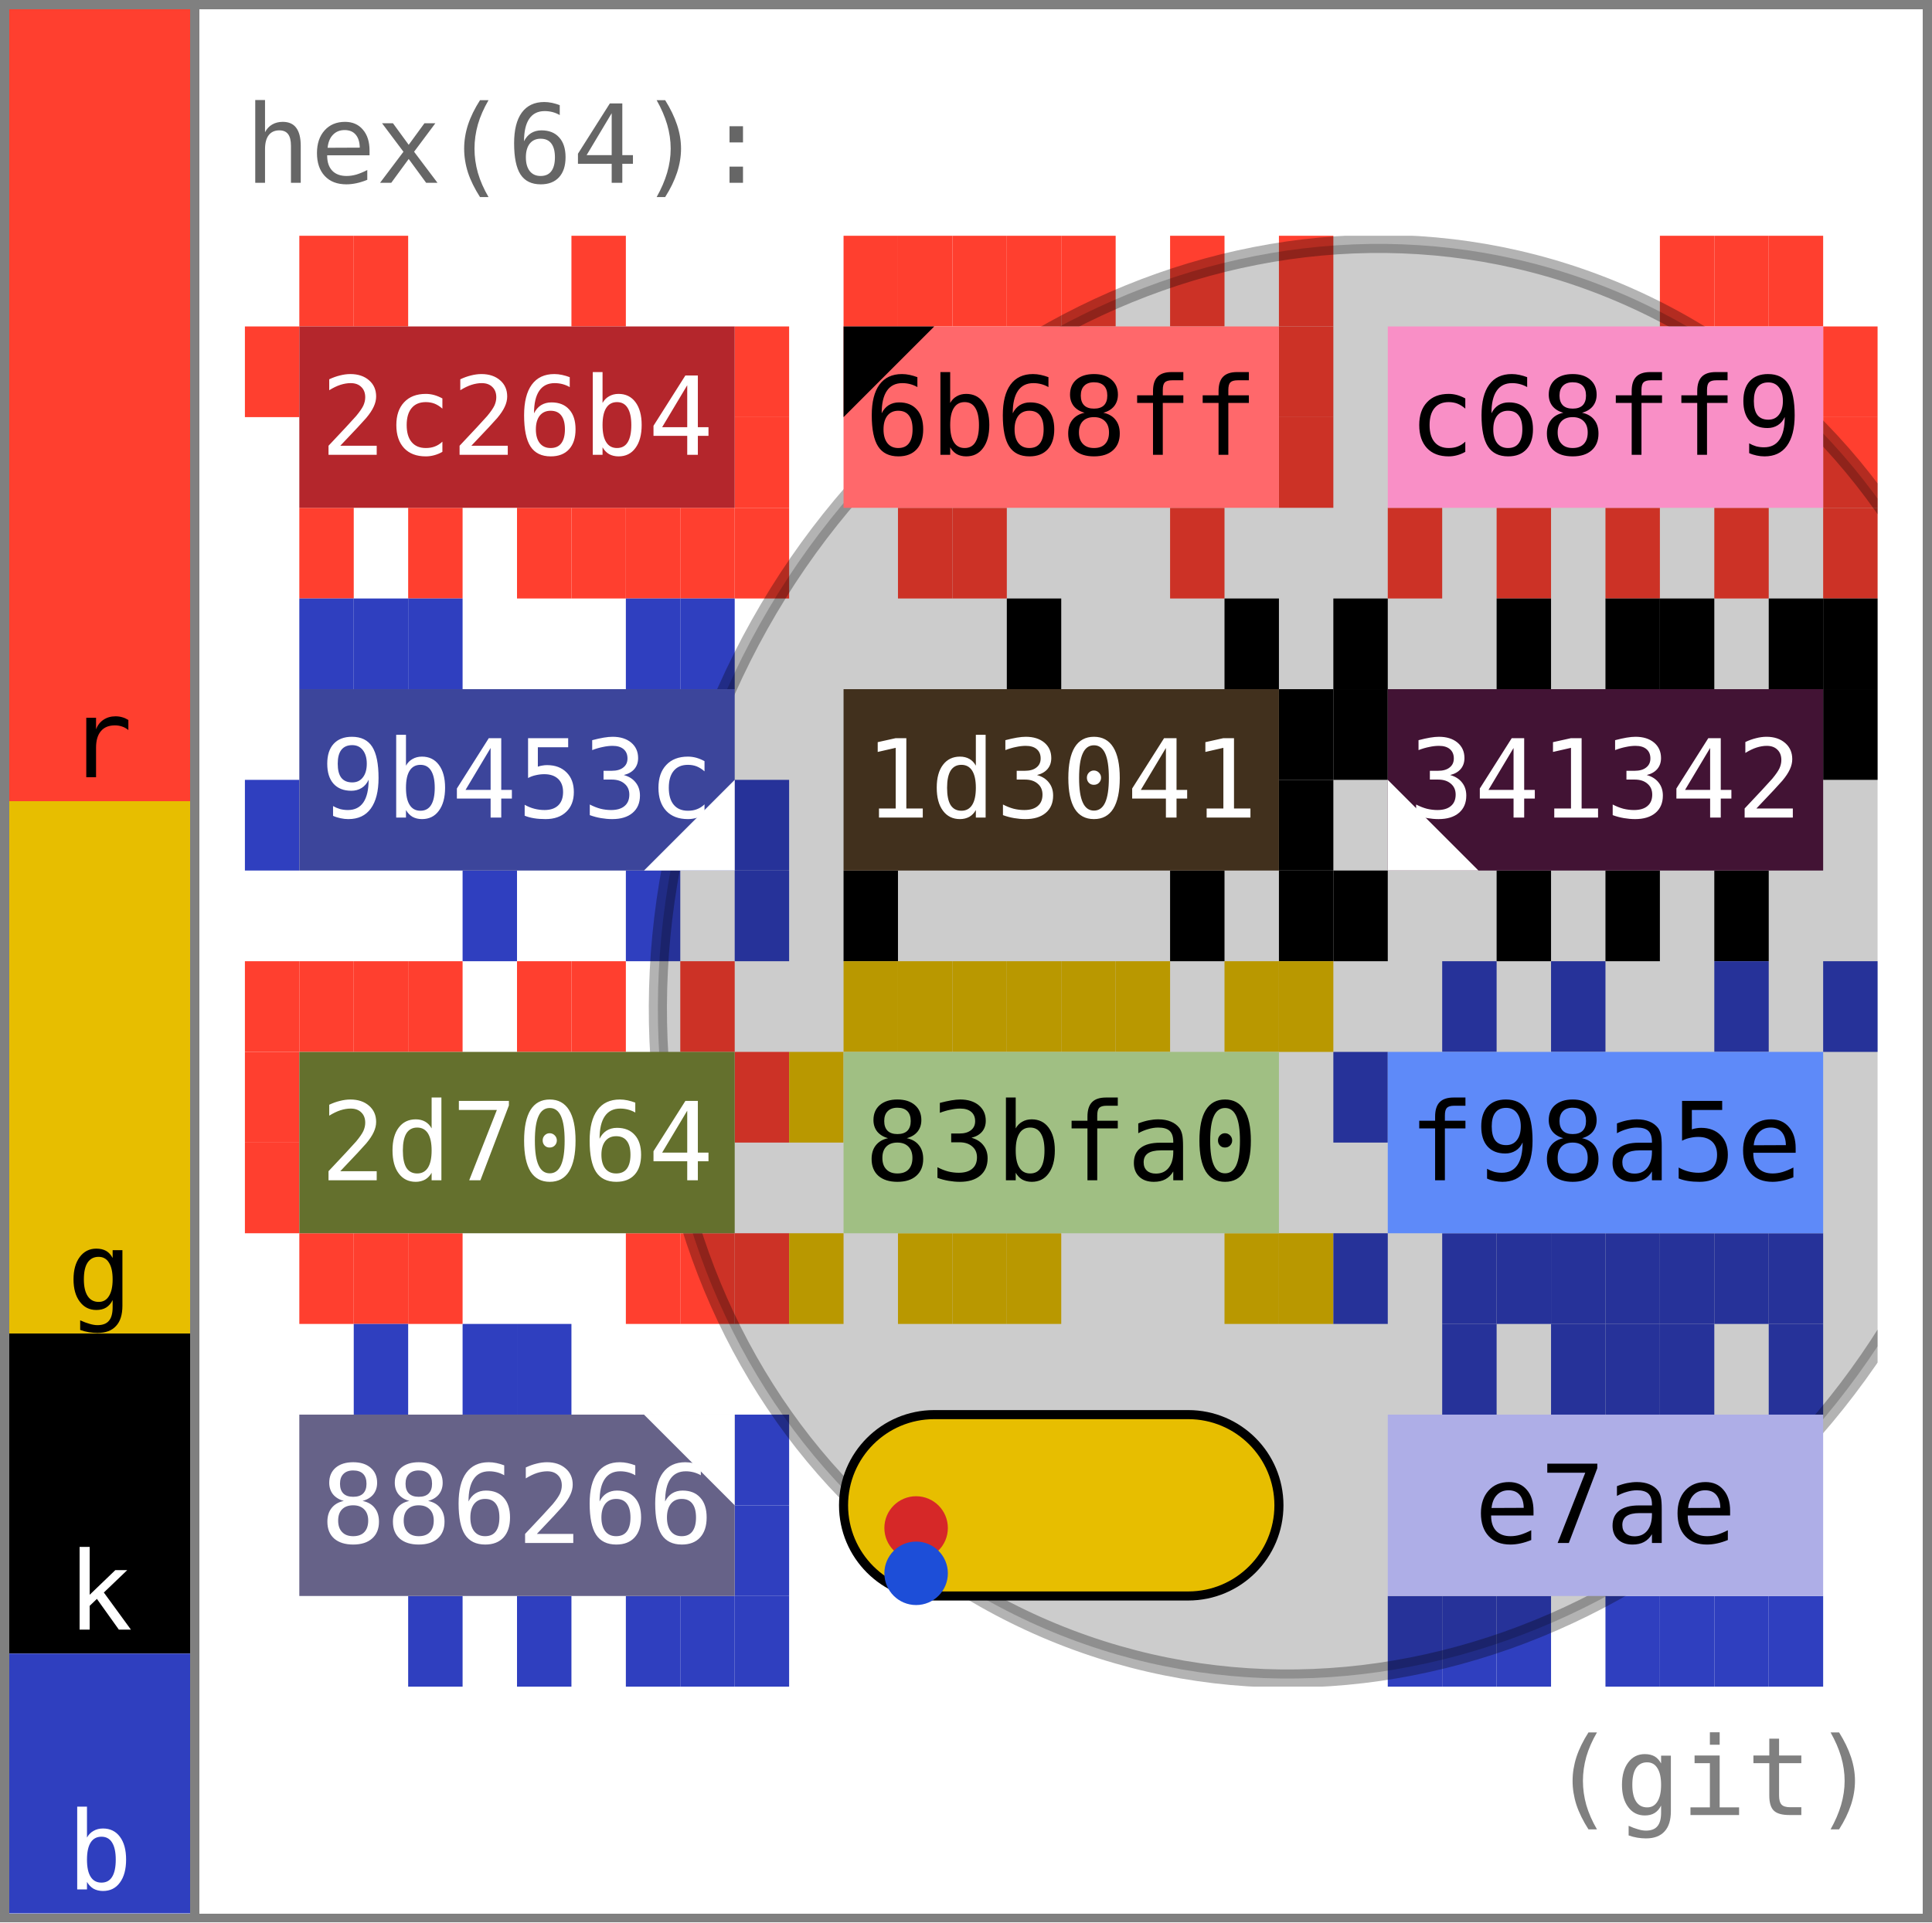
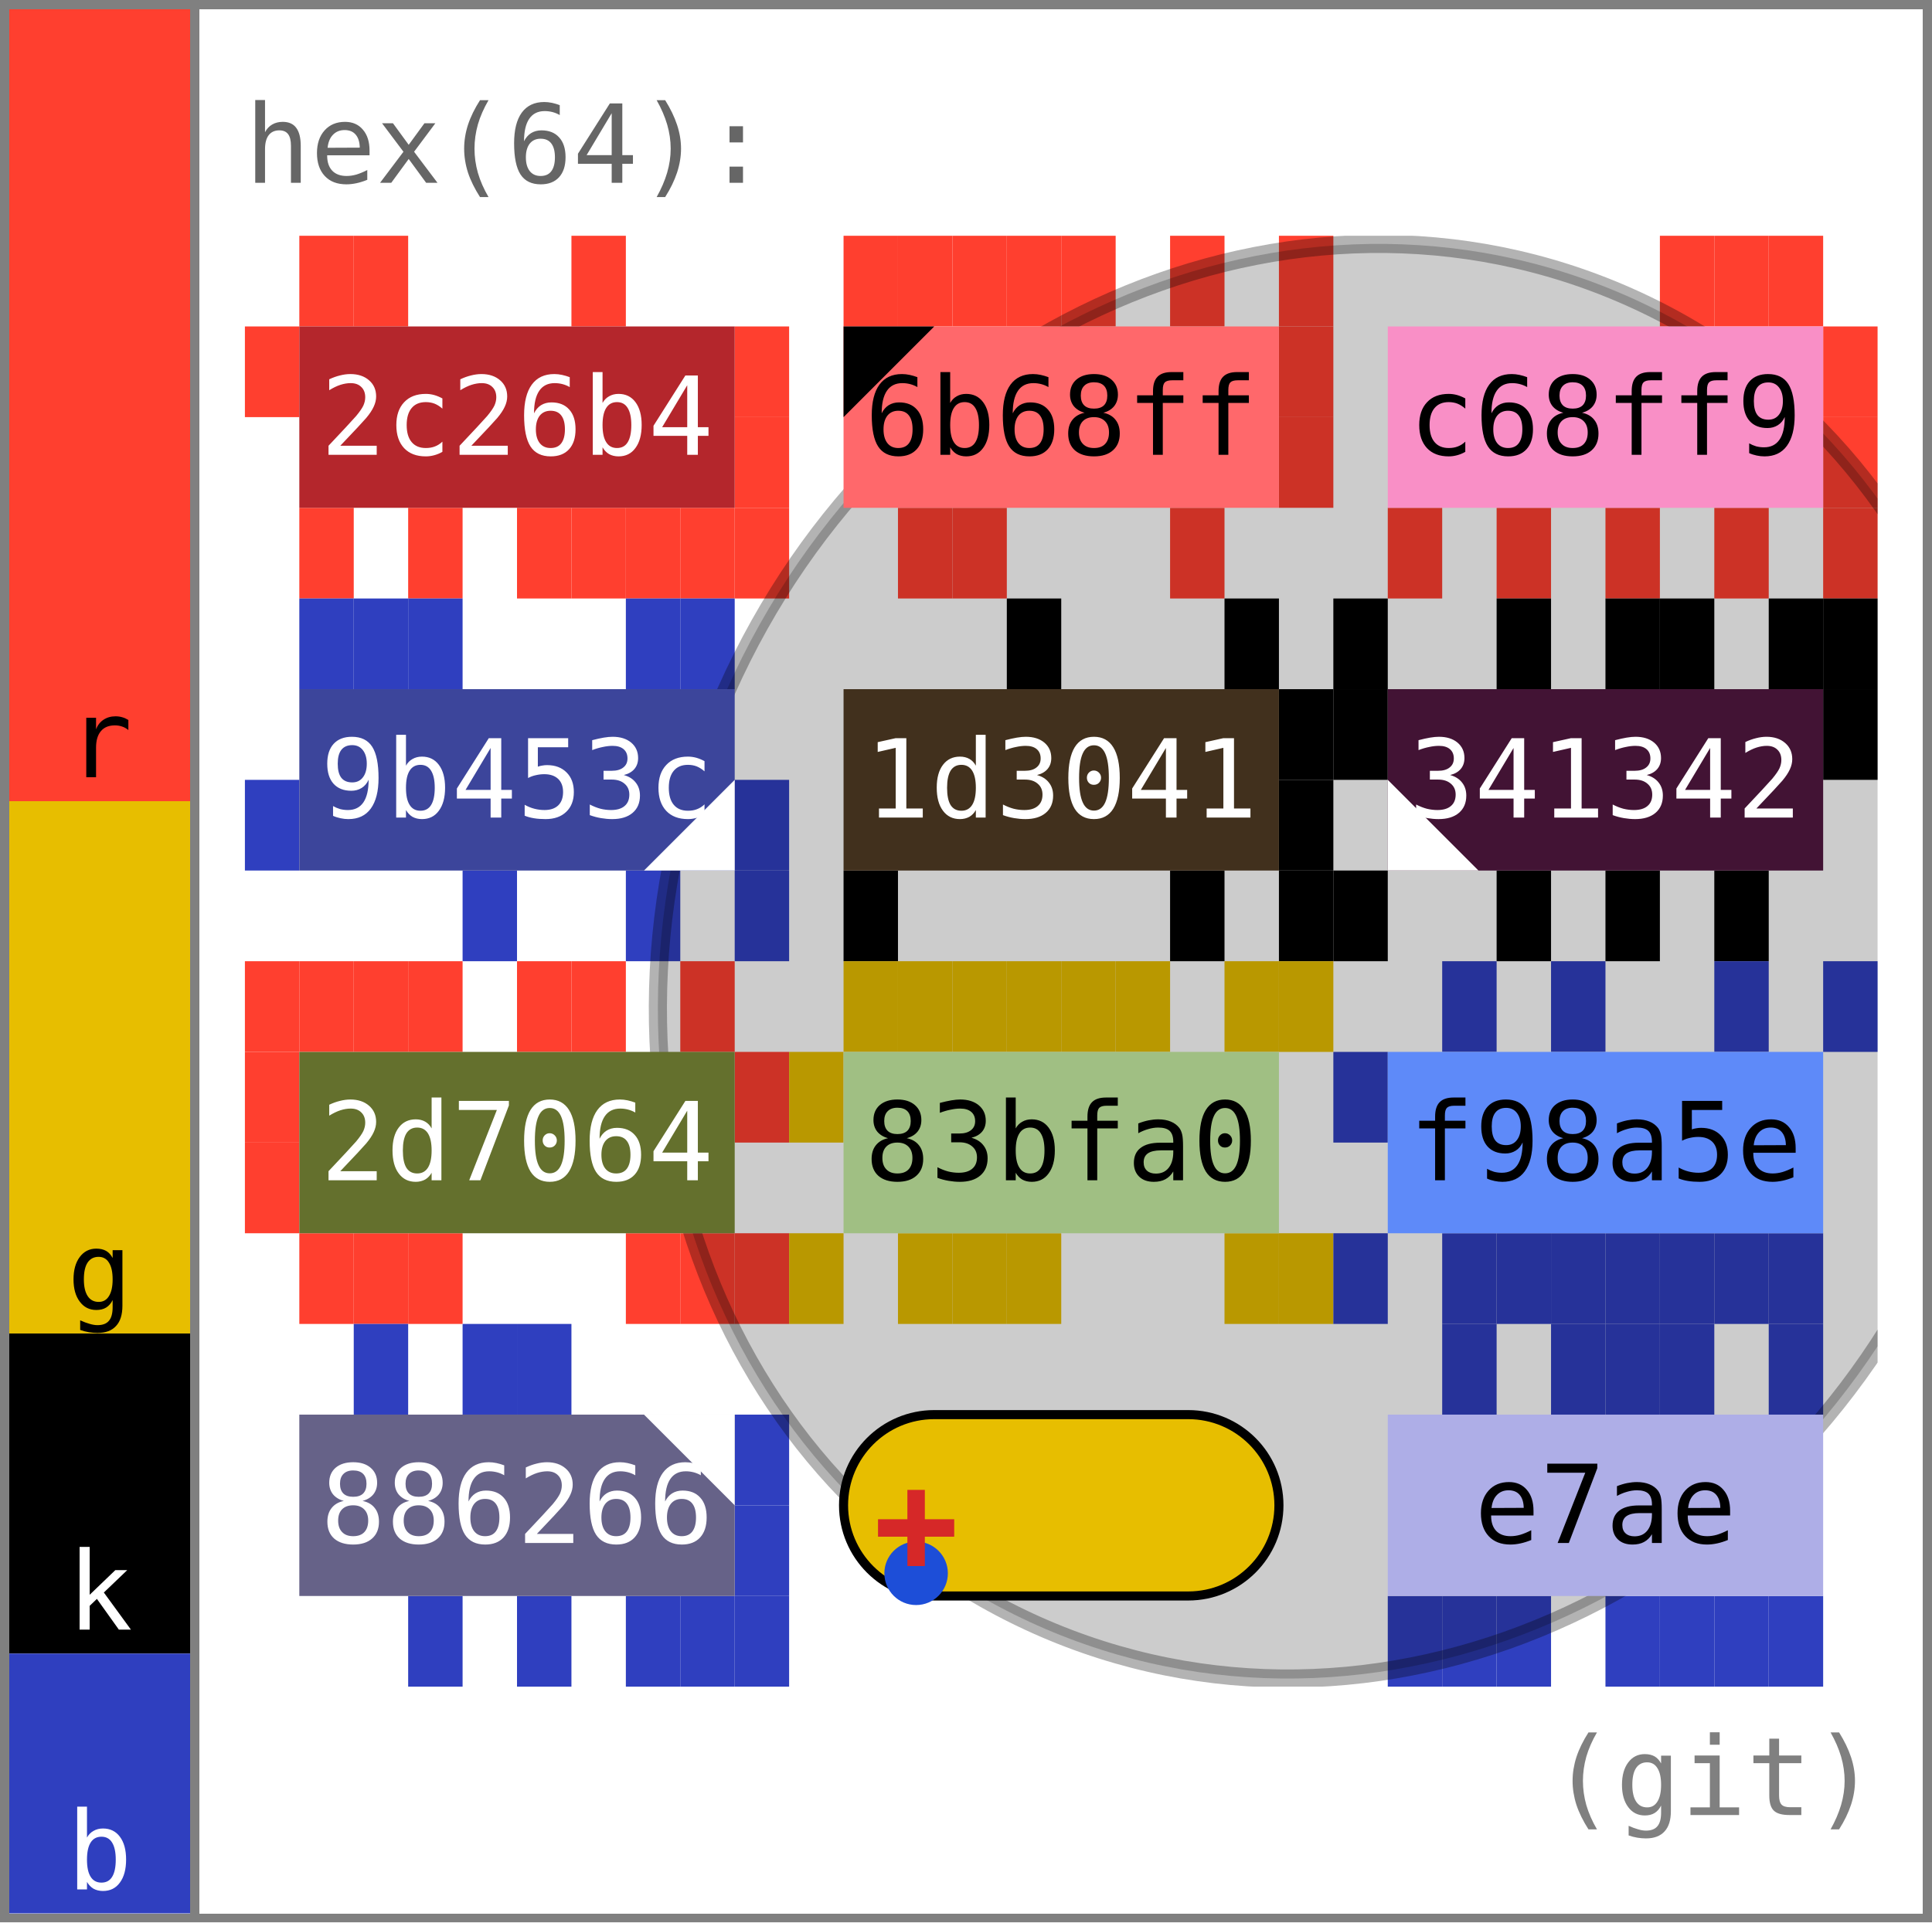
- <svg xmlns="http://www.w3.org/2000/svg" width="213.0" height="212.0" viewBox="0 0 213.0 212.0" data-entviz-version="v7" data-entviz-lib="0.7.1" data-input-bytes="64" data-cols="3" data-rows="4">
+ <svg xmlns="http://www.w3.org/2000/svg" width="213.0" height="212.0" viewBox="0 0 213.0 212.0" data-entviz-version="v8" data-entviz-lib="0.7.1" data-input-bytes="64" data-cols="3" data-rows="4">
  <defs>
    <clipPath id="grid-clip-95fc460c4ebe155d-3x4">
      <rect x="27.0" y="26.0" width="180.0" height="160.0" />
    </clipPath>
  </defs>
  <rect x="0" y="0" width="213.0" height="212.0" fill="#ffffff" />
  <g data-channel="grid">
    <rect x="27.0" y="26.0" width="180.0" height="160.0" fill="#ffffff" />
    <g>
      <rect x="33.0" y="26.0" width="6.0" height="10.0" fill="#ff3f2f" />
      <rect x="39.0" y="26.0" width="6.0" height="10.0" fill="#ff3f2f" />
      <rect x="63.0" y="26.0" width="6.0" height="10.0" fill="#ff3f2f" />
      <rect x="81.0" y="36.0" width="6.0" height="10.0" fill="#ff3f2f" />
      <rect x="81.0" y="46.0" width="6.0" height="10.0" fill="#ff3f2f" />
      <rect x="81.0" y="56.0" width="6.0" height="10.0" fill="#ff3f2f" />
      <rect x="75.0" y="56.0" width="6.0" height="10.0" fill="#ff3f2f" />
      <rect x="69.0" y="56.0" width="6.0" height="10.0" fill="#ff3f2f" />
      <rect x="63.0" y="56.0" width="6.0" height="10.0" fill="#ff3f2f" />
      <rect x="57.0" y="56.0" width="6.0" height="10.0" fill="#ff3f2f" />
      <rect x="45.0" y="56.0" width="6.0" height="10.0" fill="#ff3f2f" />
      <rect x="33.0" y="56.0" width="6.0" height="10.0" fill="#ff3f2f" />
      <rect x="27.0" y="36.0" width="6.0" height="10.0" fill="#ff3f2f" />
      <rect x="93.0" y="26.0" width="6.0" height="10.0" fill="#ff3f2f" />
      <rect x="99.0" y="26.0" width="6.0" height="10.0" fill="#ff3f2f" />
      <rect x="105.0" y="26.0" width="6.0" height="10.0" fill="#ff3f2f" />
      <rect x="111.0" y="26.0" width="6.0" height="10.0" fill="#ff3f2f" />
      <rect x="117.0" y="26.0" width="6.0" height="10.0" fill="#ff3f2f" />
      <rect x="129.0" y="26.0" width="6.0" height="10.0" fill="#ff3f2f" />
      <rect x="141.0" y="26.0" width="6.0" height="10.0" fill="#ff3f2f" />
      <rect x="141.0" y="36.0" width="6.0" height="10.0" fill="#ff3f2f" />
      <rect x="141.0" y="46.0" width="6.0" height="10.0" fill="#ff3f2f" />
      <rect x="129.0" y="56.0" width="6.0" height="10.0" fill="#ff3f2f" />
      <rect x="105.0" y="56.0" width="6.0" height="10.0" fill="#ff3f2f" />
      <rect x="99.0" y="56.0" width="6.0" height="10.0" fill="#ff3f2f" />
      <rect x="183.0" y="26.0" width="6.0" height="10.0" fill="#ff3f2f" />
      <rect x="189.0" y="26.0" width="6.0" height="10.0" fill="#ff3f2f" />
      <rect x="195.0" y="26.0" width="6.0" height="10.0" fill="#ff3f2f" />
      <rect x="201.0" y="36.0" width="6.0" height="10.0" fill="#ff3f2f" />
      <rect x="201.0" y="46.0" width="6.0" height="10.0" fill="#ff3f2f" />
      <rect x="201.0" y="56.0" width="6.0" height="10.0" fill="#ff3f2f" />
      <rect x="189.0" y="56.0" width="6.0" height="10.0" fill="#ff3f2f" />
      <rect x="177.0" y="56.0" width="6.0" height="10.0" fill="#ff3f2f" />
      <rect x="165.0" y="56.0" width="6.0" height="10.0" fill="#ff3f2f" />
      <rect x="153.0" y="56.0" width="6.0" height="10.0" fill="#ff3f2f" />
      <rect x="33.0" y="66.0" width="6.0" height="10.0" fill="#2f3fbf" />
      <rect x="39.0" y="66.0" width="6.0" height="10.0" fill="#2f3fbf" />
      <rect x="45.0" y="66.0" width="6.0" height="10.0" fill="#2f3fbf" />
      <rect x="69.0" y="66.0" width="6.0" height="10.0" fill="#2f3fbf" />
      <rect x="75.0" y="66.0" width="6.0" height="10.0" fill="#2f3fbf" />
      <rect x="81.0" y="86.0" width="6.0" height="10.0" fill="#2f3fbf" />
      <rect x="81.0" y="96.0" width="6.0" height="10.0" fill="#2f3fbf" />
      <rect x="69.0" y="96.0" width="6.0" height="10.0" fill="#2f3fbf" />
      <rect x="51.0" y="96.0" width="6.0" height="10.0" fill="#2f3fbf" />
      <rect x="27.0" y="86.0" width="6.0" height="10.0" fill="#2f3fbf" />
      <rect x="111.0" y="66.0" width="6.0" height="10.0" fill="#000000" />
      <rect x="135.0" y="66.0" width="6.0" height="10.0" fill="#000000" />
      <rect x="141.0" y="76.0" width="6.0" height="10.0" fill="#000000" />
      <rect x="141.0" y="86.0" width="6.0" height="10.0" fill="#000000" />
      <rect x="141.0" y="96.0" width="6.0" height="10.0" fill="#000000" />
      <rect x="129.0" y="96.0" width="6.0" height="10.0" fill="#000000" />
      <rect x="93.0" y="96.0" width="6.0" height="10.0" fill="#000000" />
      <rect x="147.0" y="66.0" width="6.0" height="10.0" fill="#000000" />
      <rect x="165.0" y="66.0" width="6.0" height="10.0" fill="#000000" />
      <rect x="177.0" y="66.0" width="6.0" height="10.0" fill="#000000" />
      <rect x="183.0" y="66.0" width="6.0" height="10.0" fill="#000000" />
      <rect x="195.0" y="66.0" width="6.0" height="10.0" fill="#000000" />
      <rect x="201.0" y="66.0" width="6.0" height="10.0" fill="#000000" />
      <rect x="201.0" y="76.0" width="6.0" height="10.0" fill="#000000" />
      <rect x="189.0" y="96.0" width="6.0" height="10.0" fill="#000000" />
      <rect x="177.0" y="96.0" width="6.0" height="10.0" fill="#000000" />
      <rect x="165.0" y="96.0" width="6.0" height="10.0" fill="#000000" />
      <rect x="147.0" y="96.0" width="6.0" height="10.0" fill="#000000" />
      <rect x="147.0" y="76.0" width="6.0" height="10.0" fill="#000000" />
      <rect x="27.0" y="106.0" width="6.0" height="10.0" fill="#ff3f2f" />
      <rect x="33.0" y="106.0" width="6.0" height="10.0" fill="#ff3f2f" />
      <rect x="39.0" y="106.0" width="6.0" height="10.0" fill="#ff3f2f" />
      <rect x="45.0" y="106.0" width="6.0" height="10.0" fill="#ff3f2f" />
      <rect x="57.0" y="106.0" width="6.0" height="10.0" fill="#ff3f2f" />
      <rect x="63.0" y="106.0" width="6.0" height="10.0" fill="#ff3f2f" />
      <rect x="75.0" y="106.0" width="6.0" height="10.0" fill="#ff3f2f" />
      <rect x="81.0" y="116.0" width="6.0" height="10.0" fill="#ff3f2f" />
      <rect x="81.0" y="136.0" width="6.0" height="10.0" fill="#ff3f2f" />
      <rect x="75.0" y="136.0" width="6.0" height="10.0" fill="#ff3f2f" />
      <rect x="69.0" y="136.0" width="6.0" height="10.0" fill="#ff3f2f" />
      <rect x="45.0" y="136.0" width="6.0" height="10.0" fill="#ff3f2f" />
      <rect x="39.0" y="136.0" width="6.0" height="10.0" fill="#ff3f2f" />
      <rect x="33.0" y="136.0" width="6.0" height="10.0" fill="#ff3f2f" />
      <rect x="27.0" y="126.0" width="6.0" height="10.0" fill="#ff3f2f" />
      <rect x="27.0" y="116.0" width="6.0" height="10.0" fill="#ff3f2f" />
      <rect x="93.0" y="106.0" width="6.0" height="10.0" fill="#e7be00" />
      <rect x="99.0" y="106.0" width="6.0" height="10.0" fill="#e7be00" />
      <rect x="105.0" y="106.0" width="6.0" height="10.0" fill="#e7be00" />
      <rect x="111.0" y="106.0" width="6.0" height="10.0" fill="#e7be00" />
      <rect x="117.0" y="106.0" width="6.0" height="10.0" fill="#e7be00" />
      <rect x="123.0" y="106.0" width="6.0" height="10.0" fill="#e7be00" />
      <rect x="135.0" y="106.0" width="6.0" height="10.0" fill="#e7be00" />
      <rect x="141.0" y="106.0" width="6.0" height="10.0" fill="#e7be00" />
      <rect x="141.0" y="136.0" width="6.0" height="10.0" fill="#e7be00" />
      <rect x="135.0" y="136.0" width="6.0" height="10.0" fill="#e7be00" />
      <rect x="111.0" y="136.0" width="6.0" height="10.0" fill="#e7be00" />
      <rect x="105.0" y="136.0" width="6.0" height="10.0" fill="#e7be00" />
      <rect x="99.0" y="136.0" width="6.0" height="10.0" fill="#e7be00" />
      <rect x="87.0" y="136.0" width="6.0" height="10.0" fill="#e7be00" />
      <rect x="87.0" y="116.0" width="6.0" height="10.0" fill="#e7be00" />
      <rect x="159.0" y="106.0" width="6.0" height="10.0" fill="#2f3fbf" />
      <rect x="171.0" y="106.0" width="6.0" height="10.0" fill="#2f3fbf" />
      <rect x="189.0" y="106.0" width="6.0" height="10.0" fill="#2f3fbf" />
      <rect x="201.0" y="106.0" width="6.0" height="10.0" fill="#2f3fbf" />
      <rect x="195.0" y="136.0" width="6.0" height="10.0" fill="#2f3fbf" />
      <rect x="189.0" y="136.0" width="6.0" height="10.0" fill="#2f3fbf" />
      <rect x="183.0" y="136.0" width="6.0" height="10.0" fill="#2f3fbf" />
      <rect x="177.0" y="136.0" width="6.0" height="10.0" fill="#2f3fbf" />
      <rect x="171.0" y="136.0" width="6.0" height="10.0" fill="#2f3fbf" />
      <rect x="165.0" y="136.0" width="6.0" height="10.0" fill="#2f3fbf" />
      <rect x="159.0" y="136.0" width="6.0" height="10.0" fill="#2f3fbf" />
      <rect x="147.0" y="136.0" width="6.0" height="10.0" fill="#2f3fbf" />
      <rect x="147.0" y="116.0" width="6.0" height="10.0" fill="#2f3fbf" />
      <rect x="39.0" y="146.0" width="6.0" height="10.0" fill="#2f3fbf" />
      <rect x="51.0" y="146.0" width="6.0" height="10.0" fill="#2f3fbf" />
      <rect x="57.0" y="146.0" width="6.0" height="10.0" fill="#2f3fbf" />
      <rect x="81.0" y="156.0" width="6.0" height="10.0" fill="#2f3fbf" />
      <rect x="81.0" y="166.0" width="6.0" height="10.0" fill="#2f3fbf" />
      <rect x="81.0" y="176.0" width="6.0" height="10.0" fill="#2f3fbf" />
      <rect x="75.0" y="176.0" width="6.0" height="10.0" fill="#2f3fbf" />
      <rect x="69.0" y="176.0" width="6.0" height="10.0" fill="#2f3fbf" />
      <rect x="57.0" y="176.0" width="6.0" height="10.0" fill="#2f3fbf" />
      <rect x="45.0" y="176.0" width="6.0" height="10.0" fill="#2f3fbf" />
      <rect x="159.0" y="146.0" width="6.0" height="10.0" fill="#2f3fbf" />
      <rect x="171.0" y="146.0" width="6.0" height="10.0" fill="#2f3fbf" />
      <rect x="177.0" y="146.0" width="6.0" height="10.0" fill="#2f3fbf" />
      <rect x="183.0" y="146.0" width="6.0" height="10.0" fill="#2f3fbf" />
      <rect x="195.0" y="146.0" width="6.0" height="10.0" fill="#2f3fbf" />
      <rect x="195.0" y="176.0" width="6.0" height="10.0" fill="#2f3fbf" />
      <rect x="189.0" y="176.0" width="6.0" height="10.0" fill="#2f3fbf" />
      <rect x="183.0" y="176.0" width="6.0" height="10.0" fill="#2f3fbf" />
      <rect x="177.0" y="176.0" width="6.0" height="10.0" fill="#2f3fbf" />
      <rect x="165.0" y="176.0" width="6.0" height="10.0" fill="#2f3fbf" />
      <rect x="159.0" y="176.0" width="6.0" height="10.0" fill="#2f3fbf" />
      <rect x="153.0" y="176.0" width="6.0" height="10.0" fill="#2f3fbf" />
    </g>
    <g clip-path="url(#grid-clip-95fc460c4ebe155d-3x4)" data-channel="ellipse" data-ellipse-anchor-x="147.0" data-ellipse-anchor-y="106.0" data-ellipse-rx="73.26480191742827" data-ellipse-ry="80.18746036631913" data-ellipse-rotation-deg="24.0">
      <ellipse cx="147.0" cy="106.0" rx="73.265" ry="80.187" transform="rotate(24.0 147.0 106.0)" fill="#000000" stroke="#000000" fill-opacity="0.2" stroke-opacity="0.3" stroke-width="2.0" />
    </g>
    <g>
      <g data-channel="cell" data-cell-index="0" data-cell-row="0" data-cell-col="0">
        <rect x="33.0" y="36.0" width="48.0" height="20.0" fill="#b4262c" />
        <text x="57.0" y="46.0" fill="#ffffff" style="font-family: &quot;JetBrains Mono&quot;, &quot;Menlo&quot;, &quot;Consolas&quot;, &quot;DejaVu Sans Mono&quot;, &quot;Liberation Mono&quot;, &quot;Roboto Mono&quot;, &quot;Noto Sans Mono&quot;, monospace; font-size: 12.0px;" text-anchor="middle" dominant-baseline="central">2c26b4</text>
      </g>
      <g data-channel="cell" data-cell-index="1" data-cell-row="0" data-cell-col="1" data-cell-quartile="1">
        <rect x="93.0" y="36.0" width="48.0" height="20.0" fill="#ff686b" />
        <text x="117.0" y="46.0" fill="#000000" style="font-family: &quot;JetBrains Mono&quot;, &quot;Menlo&quot;, &quot;Consolas&quot;, &quot;DejaVu Sans Mono&quot;, &quot;Liberation Mono&quot;, &quot;Roboto Mono&quot;, &quot;Noto Sans Mono&quot;, monospace; font-size: 12.0px;" text-anchor="middle" dominant-baseline="central">6b68ff</text>
        <polygon points="93.0,36.0 103.0,36.0 93.0,46.0" fill="#000000" />
      </g>
      <g data-channel="cell" data-cell-index="2" data-cell-row="0" data-cell-col="2">
        <rect x="153.0" y="36.0" width="48.0" height="20.0" fill="#f98fc6" />
        <text x="177.0" y="46.0" fill="#000000" style="font-family: &quot;JetBrains Mono&quot;, &quot;Menlo&quot;, &quot;Consolas&quot;, &quot;DejaVu Sans Mono&quot;, &quot;Liberation Mono&quot;, &quot;Roboto Mono&quot;, &quot;Noto Sans Mono&quot;, monospace; font-size: 12.0px;" text-anchor="middle" dominant-baseline="central">c68ff9</text>
      </g>
      <g data-channel="cell" data-cell-index="3" data-cell-row="1" data-cell-col="0" data-cell-quartile="3">
        <rect x="33.0" y="76.0" width="48.0" height="20.0" fill="#3c459b" />
        <text x="57.0" y="86.0" fill="#ffffff" style="font-family: &quot;JetBrains Mono&quot;, &quot;Menlo&quot;, &quot;Consolas&quot;, &quot;DejaVu Sans Mono&quot;, &quot;Liberation Mono&quot;, &quot;Roboto Mono&quot;, &quot;Noto Sans Mono&quot;, monospace; font-size: 12.0px;" text-anchor="middle" dominant-baseline="central">9b453c</text>
        <polygon points="81.0,96.0 81.0,86.0 71.0,96.0" fill="#ffffff" />
      </g>
      <g data-channel="cell" data-cell-index="4" data-cell-row="1" data-cell-col="1">
        <rect x="93.0" y="76.0" width="48.0" height="20.0" fill="#41301d" />
        <text x="117.0" y="86.0" fill="#ffffff" style="font-family: &quot;JetBrains Mono&quot;, &quot;Menlo&quot;, &quot;Consolas&quot;, &quot;DejaVu Sans Mono&quot;, &quot;Liberation Mono&quot;, &quot;Roboto Mono&quot;, &quot;Noto Sans Mono&quot;, monospace; font-size: 12.0px;" text-anchor="middle" dominant-baseline="central">1d3041</text>
      </g>
      <g data-channel="cell" data-cell-index="5" data-cell-row="1" data-cell-col="2" data-cell-quartile="4">
        <rect x="153.0" y="76.0" width="48.0" height="20.0" fill="#421334" />
        <text x="177.0" y="86.0" fill="#ffffff" style="font-family: &quot;JetBrains Mono&quot;, &quot;Menlo&quot;, &quot;Consolas&quot;, &quot;DejaVu Sans Mono&quot;, &quot;Liberation Mono&quot;, &quot;Roboto Mono&quot;, &quot;Noto Sans Mono&quot;, monospace; font-size: 12.0px;" text-anchor="middle" dominant-baseline="central">341342</text>
        <polygon points="153.0,96.0 153.0,86.0 163.0,96.0" fill="#ffffff" />
      </g>
      <g data-channel="cell" data-cell-index="6" data-cell-row="2" data-cell-col="0">
        <rect x="33.0" y="116.0" width="48.0" height="20.0" fill="#64702d" />
        <text x="57.0" y="126.0" fill="#ffffff" style="font-family: &quot;JetBrains Mono&quot;, &quot;Menlo&quot;, &quot;Consolas&quot;, &quot;DejaVu Sans Mono&quot;, &quot;Liberation Mono&quot;, &quot;Roboto Mono&quot;, &quot;Noto Sans Mono&quot;, monospace; font-size: 12.0px;" text-anchor="middle" dominant-baseline="central">2d7064</text>
      </g>
      <g data-channel="cell" data-cell-index="7" data-cell-row="2" data-cell-col="1">
        <rect x="93.0" y="116.0" width="48.0" height="20.0" fill="#a0bf83" />
        <text x="117.0" y="126.0" fill="#000000" style="font-family: &quot;JetBrains Mono&quot;, &quot;Menlo&quot;, &quot;Consolas&quot;, &quot;DejaVu Sans Mono&quot;, &quot;Liberation Mono&quot;, &quot;Roboto Mono&quot;, &quot;Noto Sans Mono&quot;, monospace; font-size: 12.0px;" text-anchor="middle" dominant-baseline="central">83bfa0</text>
      </g>
      <g data-channel="cell" data-cell-index="8" data-cell-row="2" data-cell-col="2">
        <rect x="153.0" y="116.0" width="48.0" height="20.0" fill="#5e8af9" />
        <text x="177.0" y="126.0" fill="#000000" style="font-family: &quot;JetBrains Mono&quot;, &quot;Menlo&quot;, &quot;Consolas&quot;, &quot;DejaVu Sans Mono&quot;, &quot;Liberation Mono&quot;, &quot;Roboto Mono&quot;, &quot;Noto Sans Mono&quot;, monospace; font-size: 12.0px;" text-anchor="middle" dominant-baseline="central">f98a5e</text>
      </g>
      <g data-channel="cell" data-cell-index="9" data-cell-row="3" data-cell-col="0" data-cell-quartile="2">
        <rect x="33.0" y="156.0" width="48.0" height="20.0" fill="#666288" />
        <text x="57.0" y="166.0" fill="#ffffff" style="font-family: &quot;JetBrains Mono&quot;, &quot;Menlo&quot;, &quot;Consolas&quot;, &quot;DejaVu Sans Mono&quot;, &quot;Liberation Mono&quot;, &quot;Roboto Mono&quot;, &quot;Noto Sans Mono&quot;, monospace; font-size: 12.0px;" text-anchor="middle" dominant-baseline="central">886266</text>
        <polygon points="81.0,156.0 71.0,156.0 81.0,166.0" fill="#ffffff" />
      </g>
      <g data-channel="cell" data-cell-index="10" data-cell-row="3" data-cell-col="1" data-cell-blank="true" data-cell-blank-map="true">
        <rect x="93.0" y="156.0" width="48.0" height="20.0" rx="10.0" ry="10.0" fill="#e7be00" stroke="#000000" stroke-width="1" />
-         <circle cx="101.0" cy="168.5" r="3.5" fill="#d62828" data-blank-map-max="true" />
-         <circle cx="101.0" cy="173.5" r="3.5" fill="#1d4ed8" data-blank-map-min="true" />
+         <circle cx="101.0" cy="173.5" r="3.5" fill="#1d4ed8" data-blank-map-min="3,0" />
+         <path d="M 96.8,168.5 H 105.2 M 101.0,164.3 V 172.7" fill="none" stroke="#d62828" stroke-width="1.925" stroke-linecap="butt" data-blank-map-max="2,0" />
      </g>
      <g data-channel="cell" data-cell-index="11" data-cell-row="3" data-cell-col="2">
        <rect x="153.0" y="156.0" width="48.0" height="20.0" fill="#aeaee7" />
        <text x="177.0" y="166.0" fill="#000000" style="font-family: &quot;JetBrains Mono&quot;, &quot;Menlo&quot;, &quot;Consolas&quot;, &quot;DejaVu Sans Mono&quot;, &quot;Liberation Mono&quot;, &quot;Roboto Mono&quot;, &quot;Noto Sans Mono&quot;, monospace; font-size: 12.0px;" text-anchor="middle" dominant-baseline="central">e7ae</text>
      </g>
    </g>
  </g>
  <g data-channel="color-bar">
    <g data-color-bar-rank="0" data-color-bar-band="R">
      <rect x="1" y="1" width="20.0" height="87.352" fill="#ff3f2f" />
      <text x="11.0" y="85.712" fill="#000000" style="font-family: &quot;JetBrains Mono&quot;, &quot;Menlo&quot;, &quot;Consolas&quot;, &quot;DejaVu Sans Mono&quot;, &quot;Liberation Mono&quot;, &quot;Roboto Mono&quot;, &quot;Noto Sans Mono&quot;, monospace; font-size: 12.0px;" text-anchor="middle" data-color-bar-letter="true">r</text>
    </g>
    <g data-color-bar-rank="1" data-color-bar-band="G">
      <rect x="1" y="88.352" width="20.0" height="58.701" fill="#e7be00" />
      <text x="11.0" y="144.413" fill="#000000" style="font-family: &quot;JetBrains Mono&quot;, &quot;Menlo&quot;, &quot;Consolas&quot;, &quot;DejaVu Sans Mono&quot;, &quot;Liberation Mono&quot;, &quot;Roboto Mono&quot;, &quot;Noto Sans Mono&quot;, monospace; font-size: 12.0px;" text-anchor="middle" data-color-bar-letter="true">g</text>
    </g>
    <g data-color-bar-rank="2" data-color-bar-band="K">
      <rect x="1" y="147.053" width="20.0" height="35.298" fill="#000000" />
      <text x="11.0" y="179.712" fill="#ffffff" style="font-family: &quot;JetBrains Mono&quot;, &quot;Menlo&quot;, &quot;Consolas&quot;, &quot;DejaVu Sans Mono&quot;, &quot;Liberation Mono&quot;, &quot;Roboto Mono&quot;, &quot;Noto Sans Mono&quot;, monospace; font-size: 12.0px;" text-anchor="middle" data-color-bar-letter="true">k</text>
    </g>
    <g data-color-bar-rank="3" data-color-bar-band="B">
      <rect x="1" y="182.352" width="20.0" height="28.648" fill="#2f3fbf" />
      <text x="11.0" y="208.36" fill="#ffffff" style="font-family: &quot;JetBrains Mono&quot;, &quot;Menlo&quot;, &quot;Consolas&quot;, &quot;DejaVu Sans Mono&quot;, &quot;Liberation Mono&quot;, &quot;Roboto Mono&quot;, &quot;Noto Sans Mono&quot;, monospace; font-size: 12.0px;" text-anchor="middle" data-color-bar-letter="true">b</text>
    </g>
  </g>
  <g data-channel="label-top">
    <text x="27.0" y="16.0" fill="#666666" style="font-family: &quot;JetBrains Mono&quot;, &quot;Menlo&quot;, &quot;Consolas&quot;, &quot;DejaVu Sans Mono&quot;, &quot;Liberation Mono&quot;, &quot;Roboto Mono&quot;, &quot;Noto Sans Mono&quot;, monospace; font-size: 12.0px;" dominant-baseline="central">hex(64):</text>
  </g>
  <g data-channel="label-bottom">
    <text x="207.0" y="196.0" fill="#666666" style="font-family: &quot;JetBrains Mono&quot;, &quot;Menlo&quot;, &quot;Consolas&quot;, &quot;DejaVu Sans Mono&quot;, &quot;Liberation Mono&quot;, &quot;Roboto Mono&quot;, &quot;Noto Sans Mono&quot;, monospace; font-size: 12.0px;" text-anchor="end" dominant-baseline="central">
      <tspan fill="#808080" data-user-note="git">(git)</tspan>
    </text>
  </g>
  <line x1="0" y1="0.5" x2="213.0" y2="0.5" stroke="#808080" stroke-width="1" shape-rendering="crispEdges" />
  <line x1="212.5" y1="0" x2="212.5" y2="212.0" stroke="#808080" stroke-width="1" shape-rendering="crispEdges" />
  <line x1="0" y1="211.5" x2="213.0" y2="211.5" stroke="#808080" stroke-width="1" shape-rendering="crispEdges" />
  <line x1="0.5" y1="0" x2="0.5" y2="212.0" stroke="#808080" stroke-width="1" shape-rendering="crispEdges" />
  <line x1="21.5" y1="0" x2="21.5" y2="212.0" stroke="#808080" stroke-width="1" shape-rendering="crispEdges" />
</svg>
